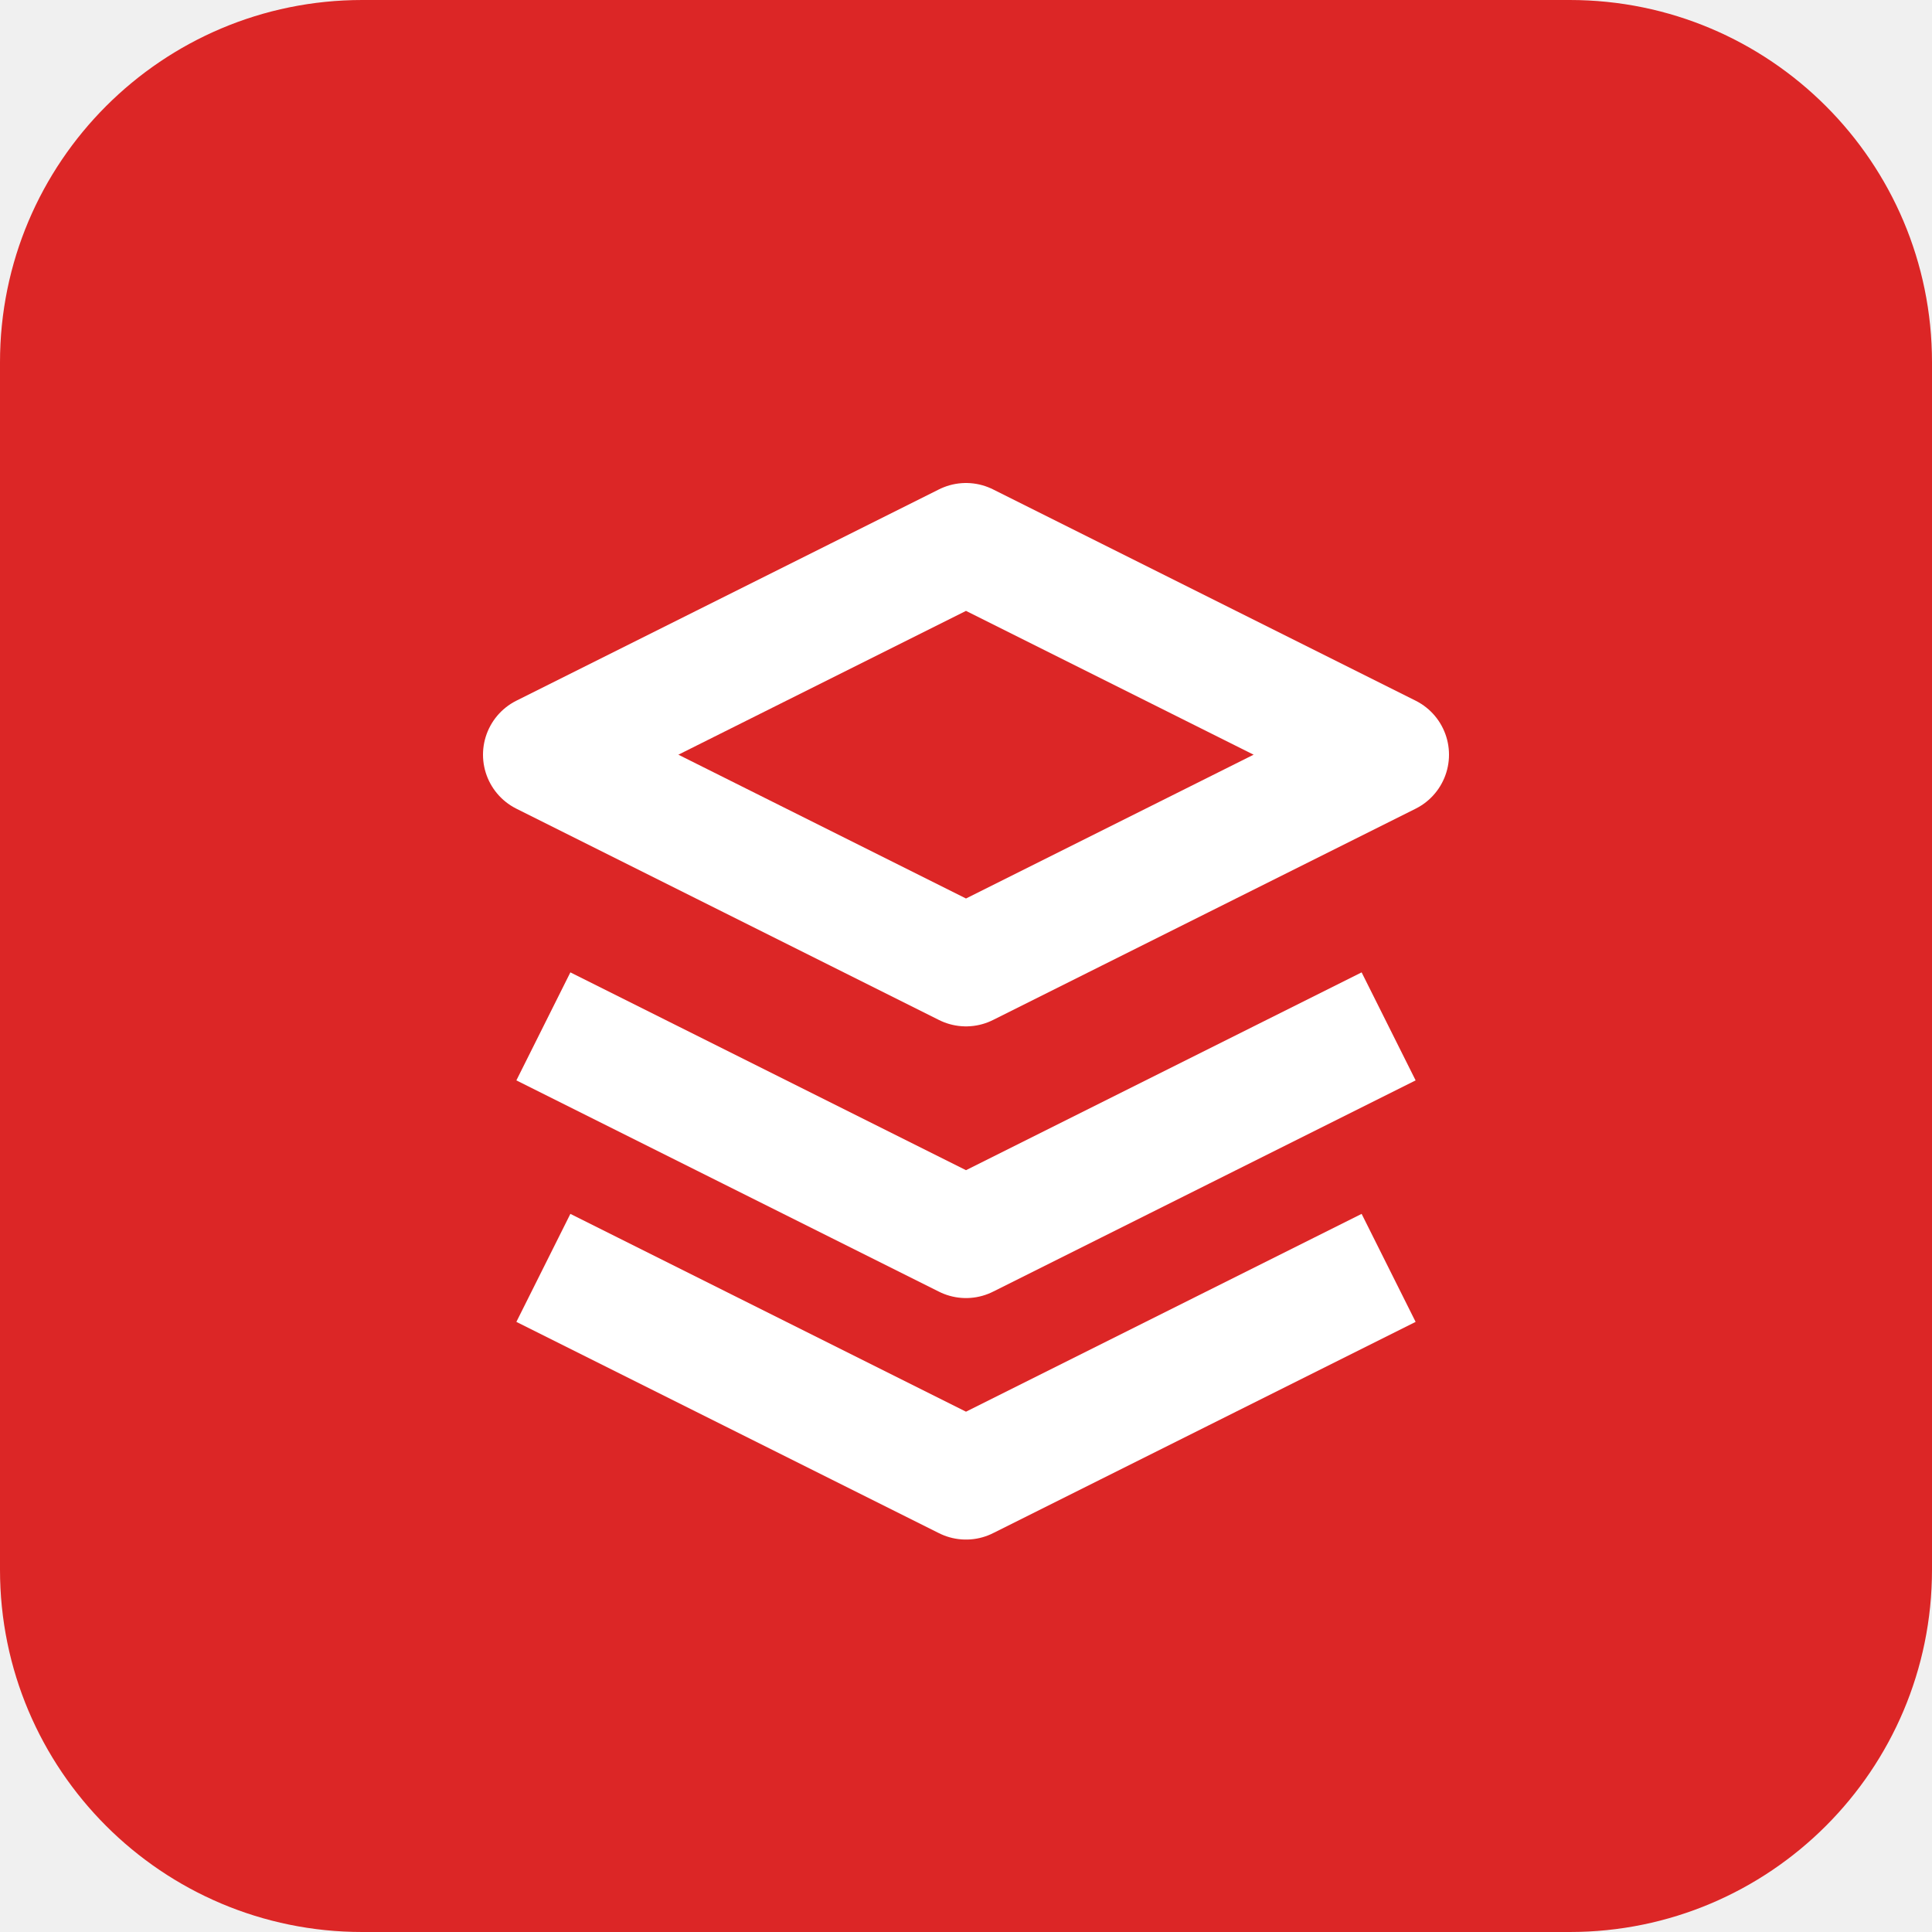
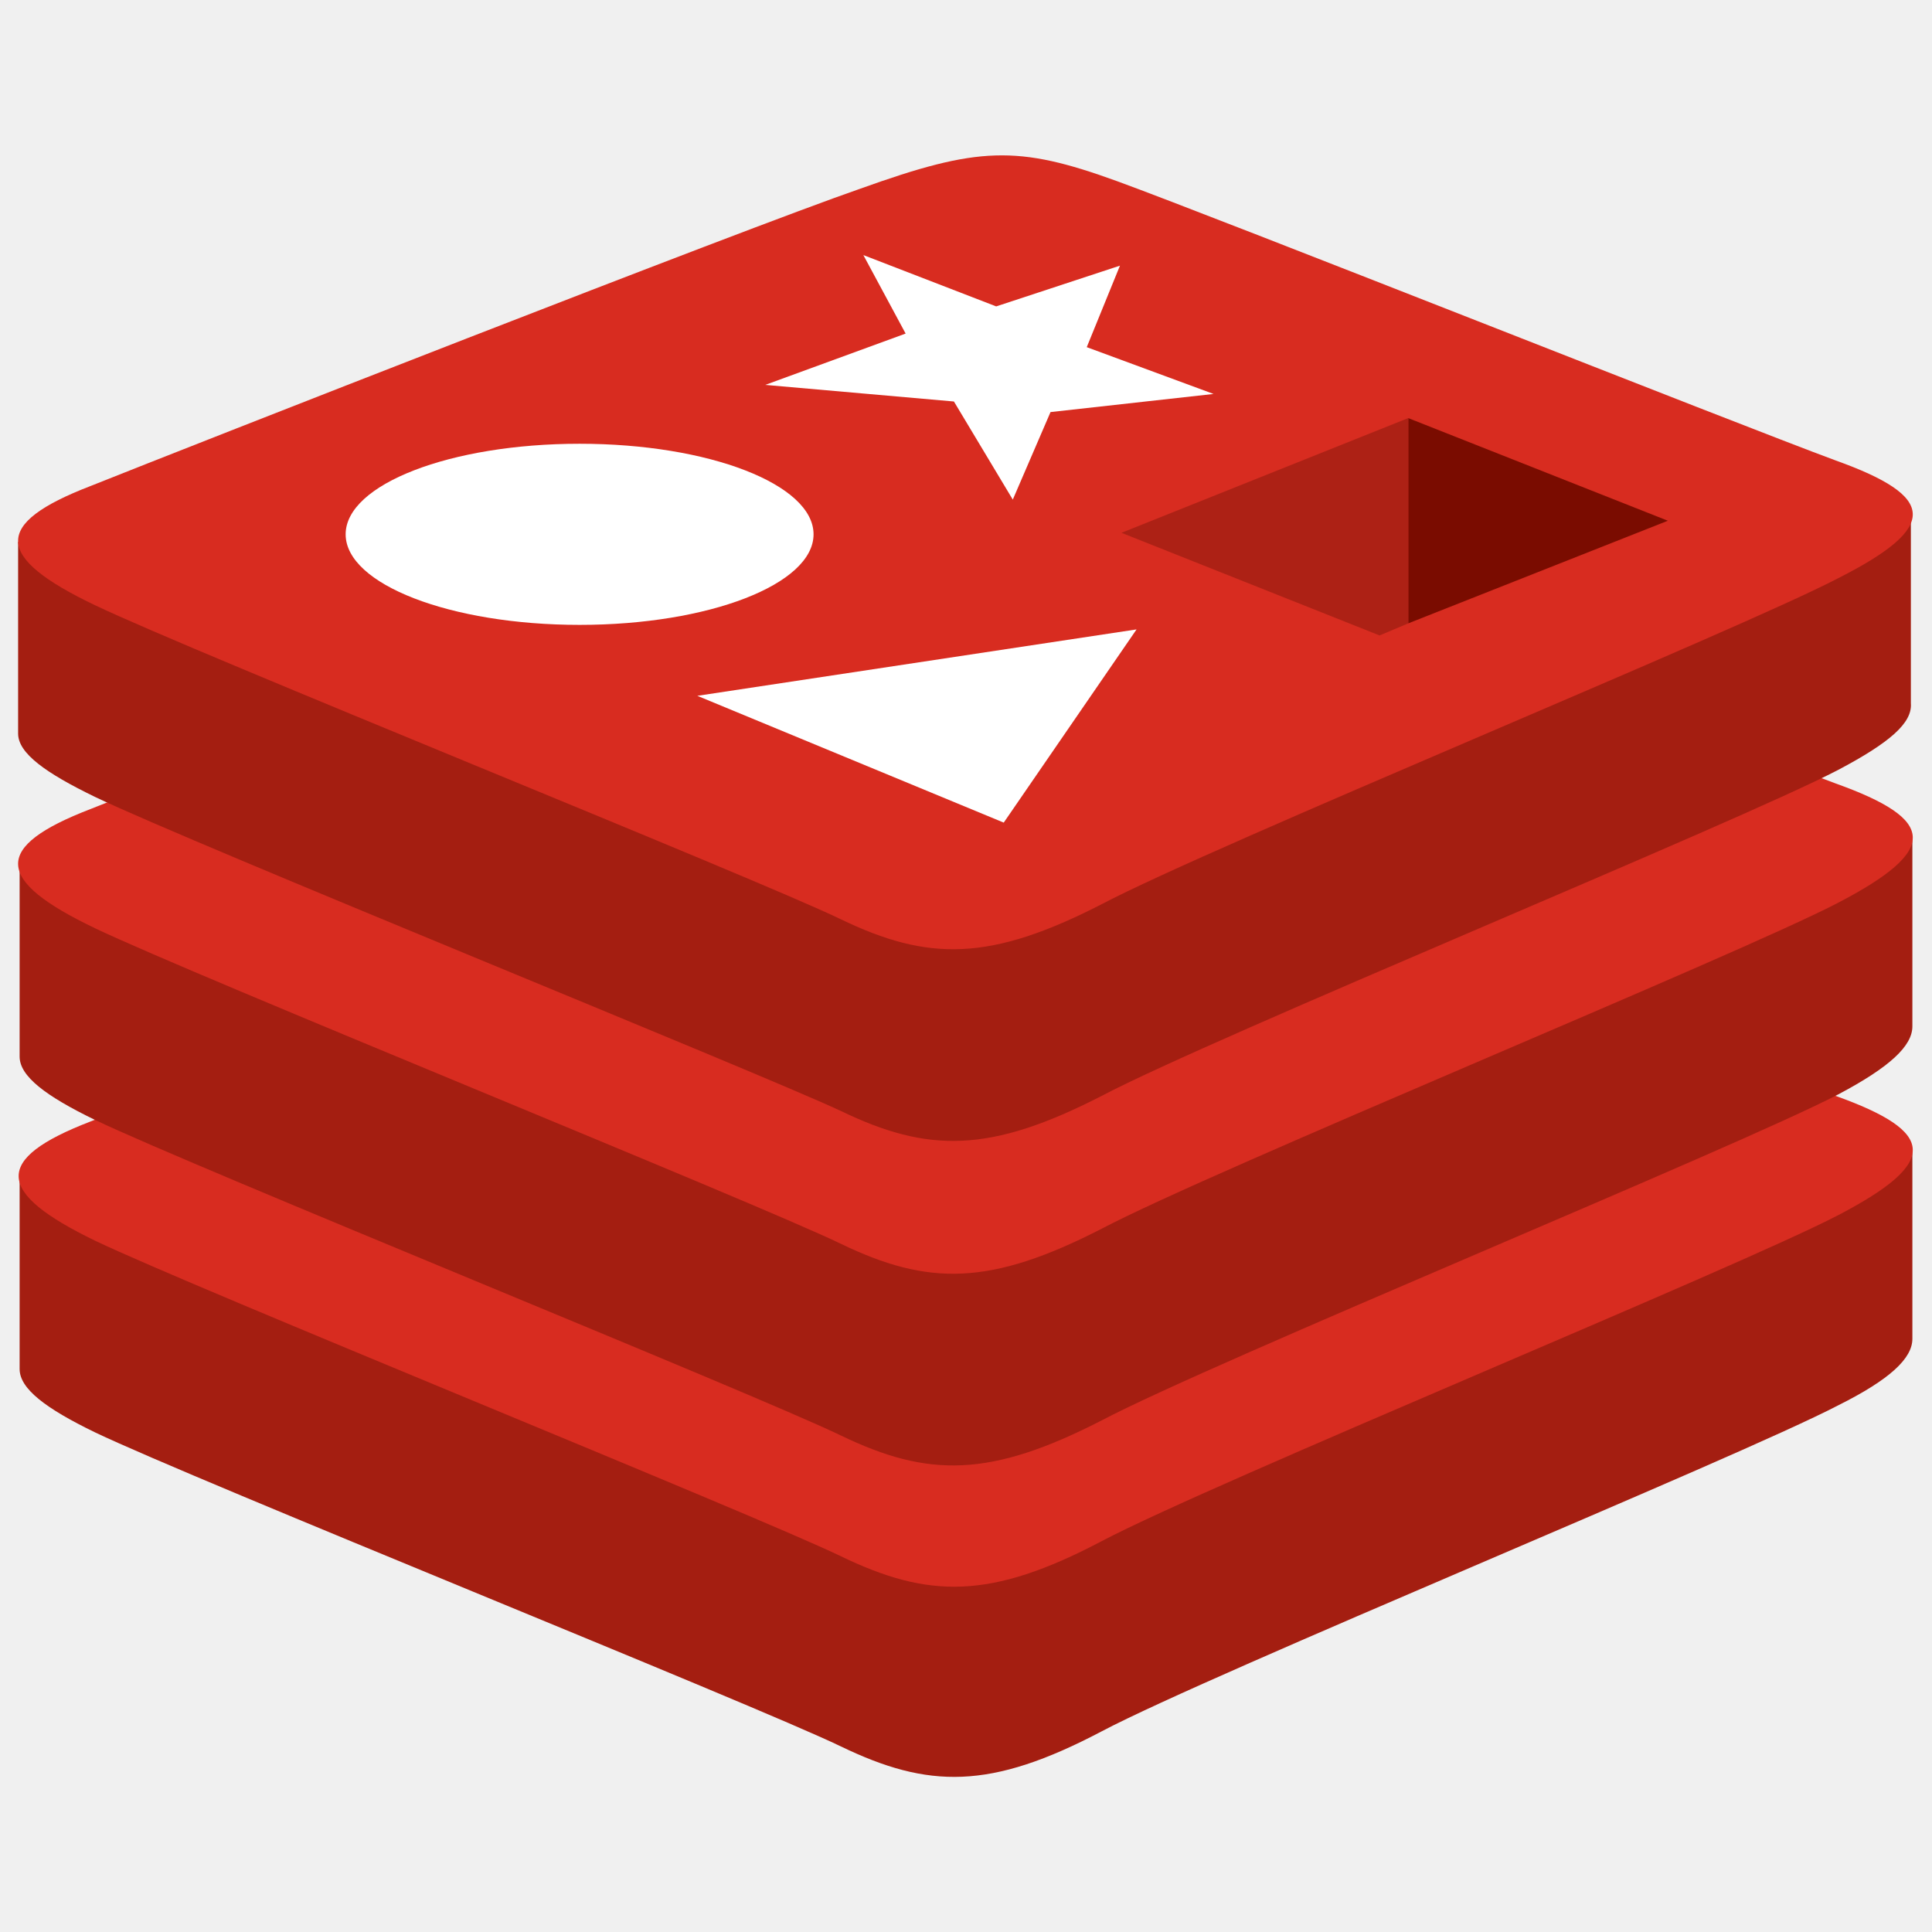
- <svg xmlns="http://www.w3.org/2000/svg" viewBox="0 0 64 64" role="img" aria-label="Redis">
-   <rect width="64" height="64" rx="12" fill="#dc2626" />
-   <path d="M18 25l14-7 14 7-14 7-14-7zM18 34l14 7 14-7M18 42l14 7 14-7" fill="none" stroke="#fff" stroke-width="4" stroke-linejoin="round" />
+ <svg xmlns="http://www.w3.org/2000/svg" viewBox="0 0 128 128">
+   <path fill="#A41E11" d="M121.8 93.1c-6.7 3.5-41.4 17.7-48.8 21.6-7.4 3.9-11.5 3.8-17.3 1S13 98.1 6.3 94.9c-3.3-1.6-5-2.9-5-4.2V78s48-10.5 55.8-13.2c7.8-2.8 10.4-2.9 17-.5s46.1 9.5 52.6 11.9v12.5c0 1.3-1.5 2.7-4.9 4.4z" />
+   <path fill="#D82C20" d="M121.8 80.5C115.1 84 80.4 98.2 73 102.1c-7.4 3.9-11.5 3.8-17.3 1-5.8-2.8-42.7-17.7-49.4-20.9C-.3 79-.5 76.8 6 74.3c6.5-2.6 43.2-17 51-19.7 7.8-2.8 10.4-2.9 17-.5s41.1 16.1 47.6 18.5c6.7 2.4 6.9 4.4.2 7.9z" />
+   <path fill="#A41E11" d="M121.8 72.5C115.1 76 80.4 90.2 73 94.1c-7.4 3.8-11.5 3.8-17.3 1C49.9 92.3 13 77.4 6.3 74.2c-3.3-1.6-5-2.9-5-4.2V57.3s48-10.5 55.8-13.2c7.8-2.8 10.4-2.9 17-.5s46.1 9.5 52.6 11.9V68c0 1.3-1.5 2.7-4.9 4.5z" />
+   <path fill="#D82C20" d="M121.8 59.8c-6.7 3.5-41.4 17.7-48.8 21.6-7.4 3.8-11.5 3.8-17.3 1C49.9 79.6 13 64.7 6.3 61.5s-6.8-5.4-.3-7.9c6.5-2.6 43.2-17 51-19.7 7.8-2.8 10.4-2.9 17-.5s41.1 16.1 47.6 18.5c6.7 2.4 6.9 4.4.2 7.9z" />
+   <path fill="#A41E11" d="M121.8 51c-6.7 3.5-41.4 17.7-48.8 21.6-7.4 3.8-11.5 3.8-17.3 1C49.9 70.9 13 56 6.3 52.8c-3.3-1.6-5.1-2.9-5.1-4.2V35.9s48-10.5 55.8-13.2c7.8-2.8 10.4-2.9 17-.5s46.1 9.5 52.6 11.9v12.5c.1 1.3-1.4 2.6-4.8 4.4z" />
+   <path fill="#D82C20" d="M121.8 38.3C115.1 41.8 80.4 56 73 59.9c-7.4 3.8-11.5 3.8-17.3 1S13 43.3 6.3 40.1s-6.8-5.4-.3-7.9c6.5-2.6 43.2-17 51-19.7 7.8-2.8 10.4-2.9 17-.5s41.1 16.1 47.6 18.5c6.7 2.4 6.9 4.4.2 7.8z" />
+   <path fill="#fff" d="M80.4 26.1l-10.8 1.2-2.5 5.8-3.9-6.5-12.5-1.1 9.3-3.4-2.8-5.2 8.8 3.4 8.2-2.7L72 23zM66.5 54.5l-20.3-8.4 29.1-4.4z" />
+   <ellipse fill="#fff" cx="38.4" cy="35.4" rx="15.5" ry="6" />
+   <path fill="#7A0C00" d="M93.3 27.7l17.2 6.8-17.2 6.8z" />
+   <path fill="#AD2115" d="M74.3 35.3l19-7.6v13.6l-1.9.8z" />
</svg>
